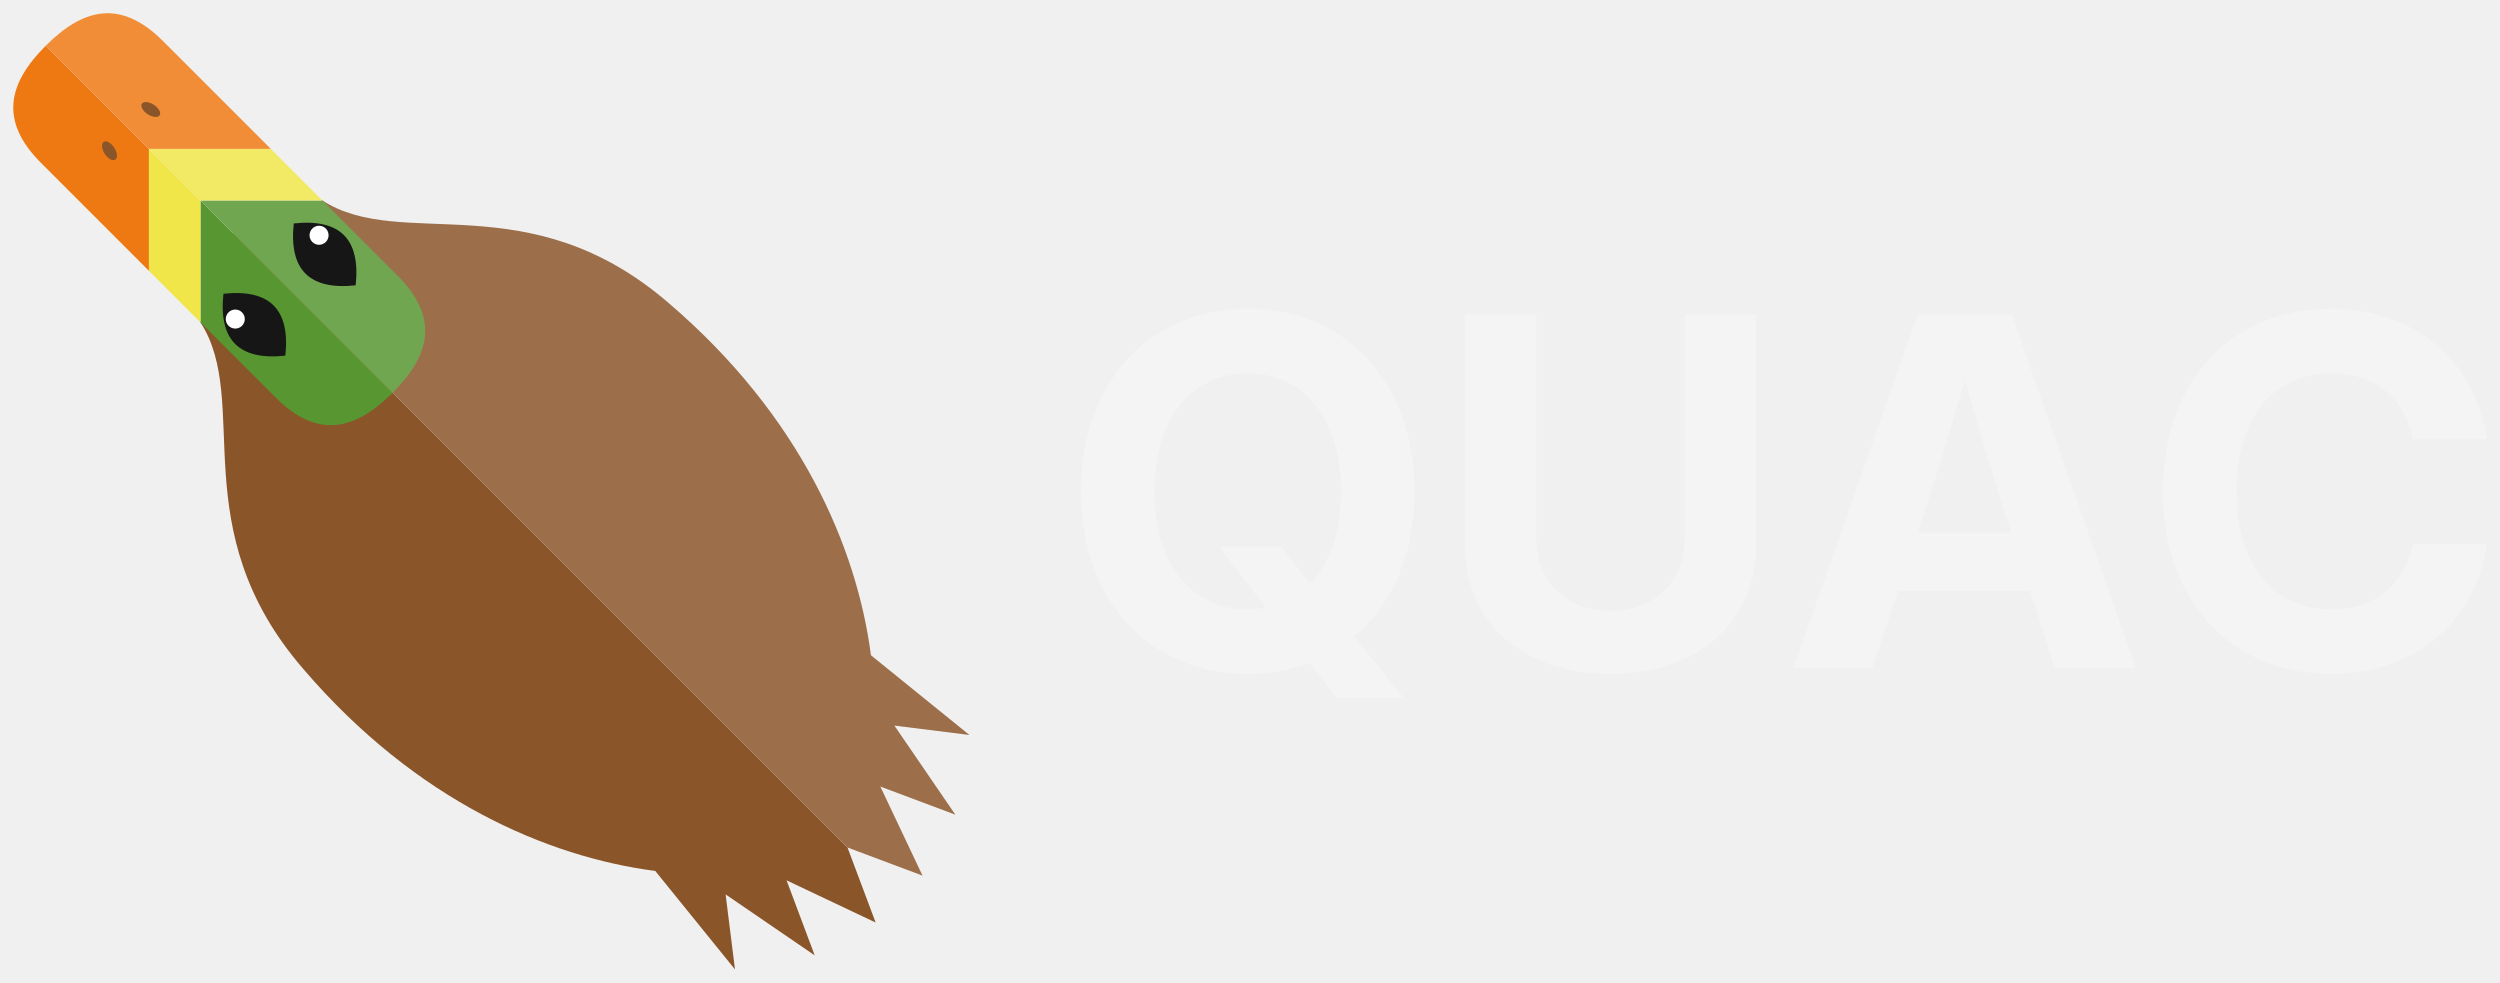
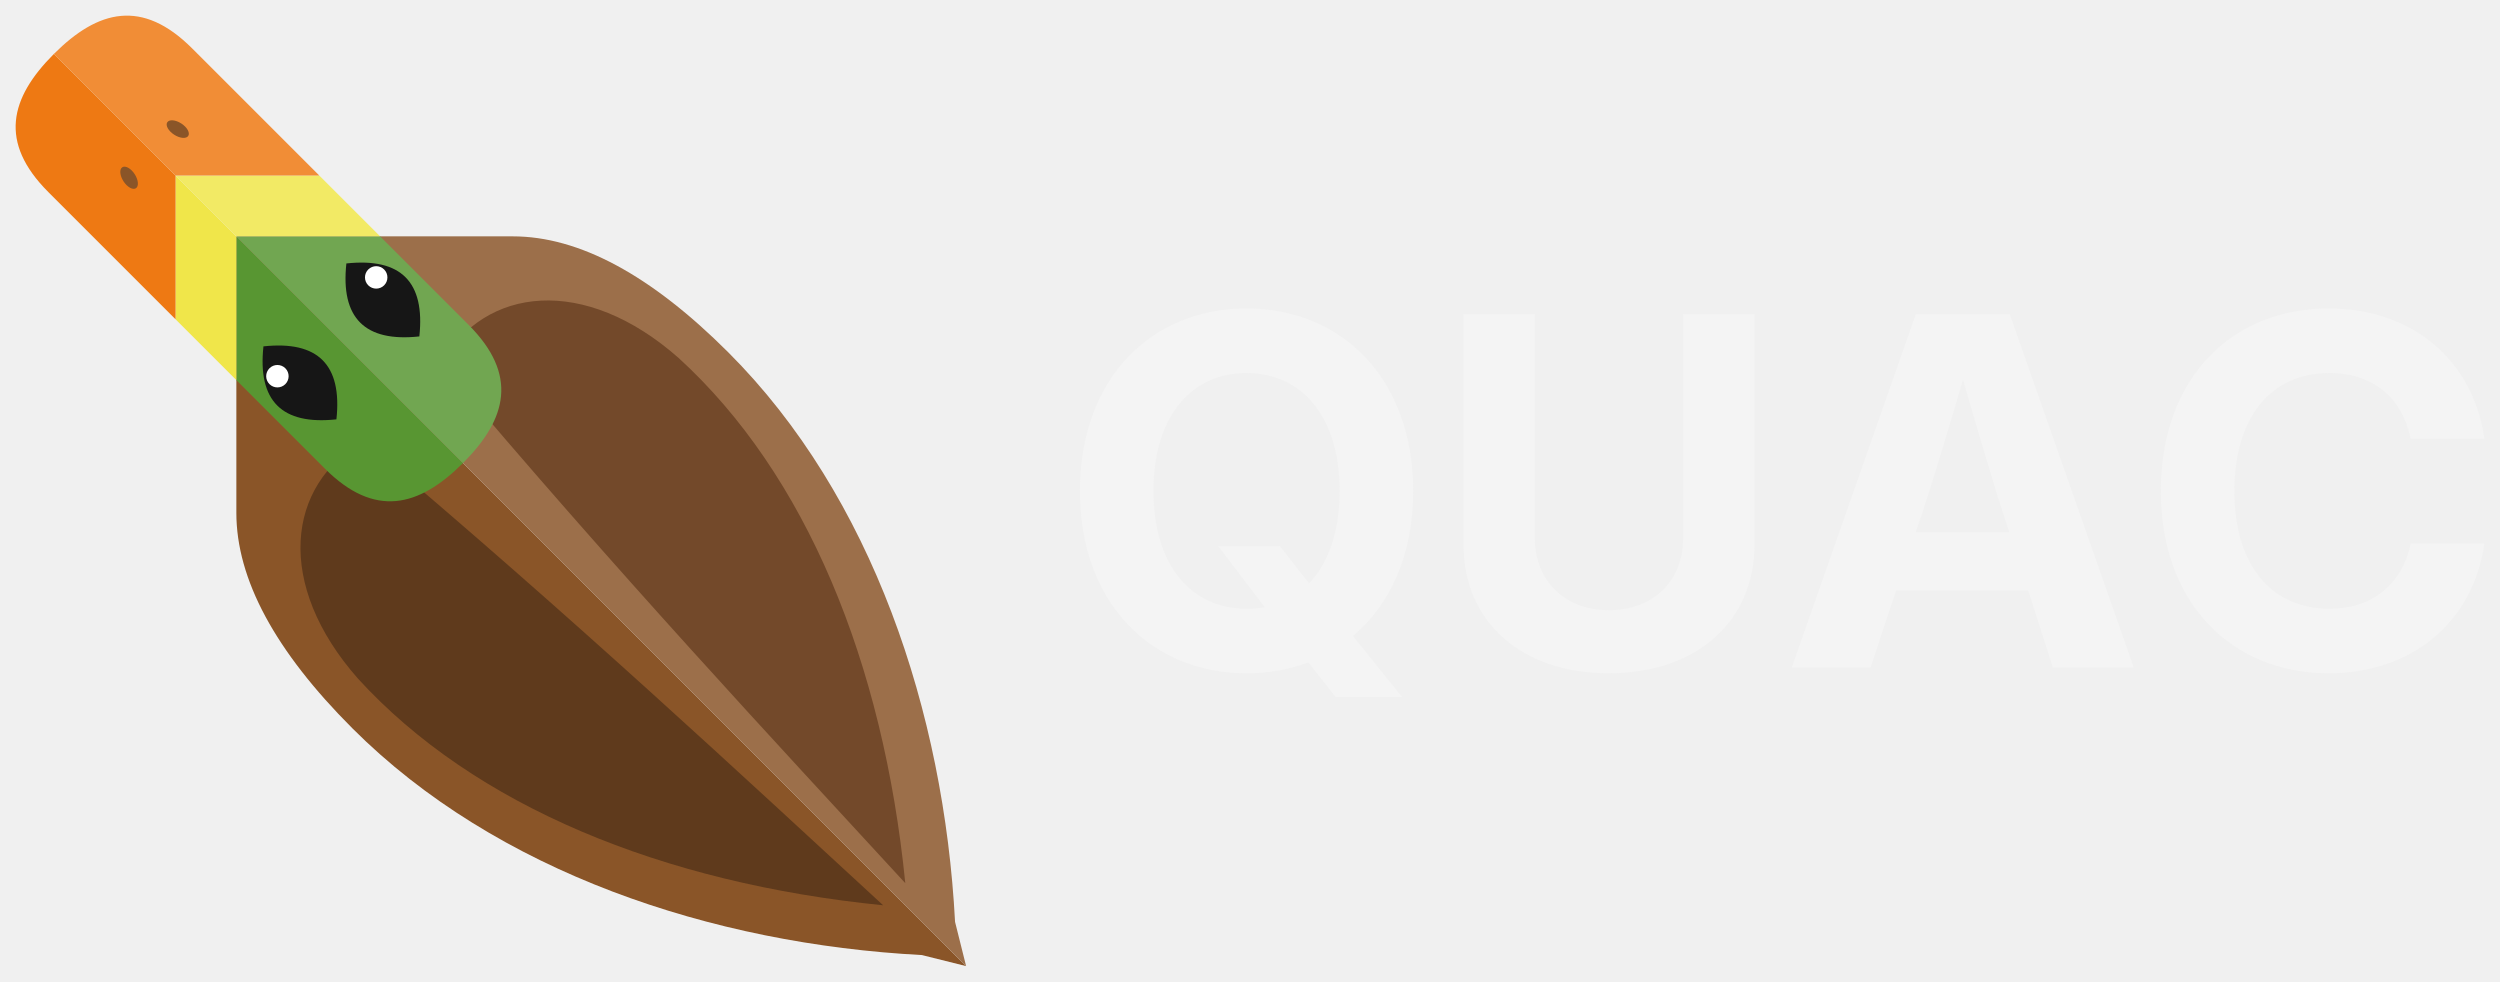
- <svg xmlns="http://www.w3.org/2000/svg" viewBox="0 0 377.017 148.196" role="img" aria-labelledby="t">
+ <svg xmlns="http://www.w3.org/2000/svg" viewBox="0 0 319.758 125.569" role="img" aria-labelledby="t">
  <g transform="translate(6.896,6.896) rotate(-45)">
-     <path fill="#8a5528" transform="scale(-1,1)" d="M0,40 L13,46 C16,60 37,66 39,94 C41,120 33,140 23,153 L25,172 L18,163 L15,179 L10,168 L5,182 L0,171 Z" />
-     <path fill="#9c6f4a" d="M0,40 L13,46 C16,60 37,66 39,94 C41,120 33,140 23,153 L25,172 L18,163 L15,179 L10,168 L5,182 L0,171 Z" />
+     <path fill="#8a5528" transform="scale(-1,1)" d="M0,33 L25,58 C31,64 34,74 34,88 C34,114 21,140 3,160 L0,165 Z" />
+     <path fill="#9c6f4a" d="M0,33 L25,58 C31,64 34,74 34,88 C34,114 21,140 3,160 L0,165 Z" />
+     <path fill="#5f3a1c" transform="scale(-1,1)" d="M7,63 C18,60 28,68 29,84 C30,106 20,130 2,152 C3,128 4,98 7,63 Z" />
+     <path fill="#73492a" d="M7,63 C18,60 28,68 29,84 C30,106 20,130 2,152 C3,128 4,98 7,63 Z" />
    <path fill="#589632" transform="scale(-1,1)" d="M0,33 L13,46 L13,62 C13,71 8,74 0,74 Z" />
    <path fill="#71a651" d="M0,33 L13,46 L13,62 C13,71 8,74 0,74 Z" />
    <path fill="#f0e64a" transform="scale(-1,1)" d="M0,22 L13,35 L13,46 L0,33 Z" />
    <path fill="#f2ea65" d="M0,22 L13,35 L13,46 L0,33 Z" />
    <path fill="#ee7913" transform="scale(-1,1)" d="M0,0 C8,0 13,3 13,12 L13,35 L0,22 Z" />
    <path fill="#f18d36" d="M0,0 C8,0 13,3 13,12 L13,35 L0,22 Z" />
    <g>
      <ellipse fill="#8a5528" cx="4.4" cy="18" rx="0.85" ry="1.6" transform="rotate(-12 4.4 18)" />
    </g>
    <g transform="scale(-1,1)">
      <ellipse fill="#8a5528" cx="4.4" cy="18" rx="0.85" ry="1.6" transform="rotate(-12 4.4 18)" />
    </g>
    <path fill="#161616" transform="scale(-1,1)" d="M7.5,45.4 Q15.7,52 7.5,58.6 Q-0.7,52 7.5,45.4 Z" />
    <circle fill="#ffffff" transform="scale(-1,1)" cx="8.935" cy="49.36" r="1.435" />
    <path fill="#161616" d="M7.5,45.4 Q15.7,52 7.5,58.6 Q-0.7,52 7.5,45.4 Z" />
    <circle fill="#ffffff" cx="8.935" cy="49.36" r="1.435" />
  </g>
-   <path fill="#f4f4f4" transform="translate(160.760,100.773)" d="M27.391 0.859C30.721 0.859 33.872 0.286 36.737 -0.788L40.854 4.44H50.88L43.468 -4.762C49.09 -9.489 52.563 -17.044 52.563 -26.639C52.563 -43.647 41.749 -54.21 27.391 -54.21C13.033 -54.21 2.256 -43.647 2.256 -26.639C2.256 -9.739 13.033 0.859 27.391 0.859ZM23.131 -18.333 30.148 -9.13C29.253 -8.951 28.358 -8.88 27.391 -8.88C19.156 -8.88 13.356 -15.325 13.356 -26.639C13.356 -38.026 19.156 -44.471 27.391 -44.471C35.627 -44.471 41.463 -38.026 41.463 -26.639C41.463 -20.481 39.744 -15.755 36.844 -12.711L32.44 -18.333ZM82.101 0.859C95.421 0.859 104.086 -7.054 104.086 -18.583V-53.351H93.308V-19.478C93.308 -13.177 88.904 -8.665 82.101 -8.665C75.334 -8.665 70.93 -13.212 70.93 -19.478V-53.351H60.152V-18.583C60.152 -7.018 68.781 0.859 82.101 0.859ZM109.706 0.0H121.593L125.46 -11.637H145.404L149.128 0.0H161.338L142.611 -53.351H128.432ZM128.432 -20.445 130.258 -25.959C131.977 -31.402 133.624 -36.844 135.558 -43.468C137.455 -36.844 139.102 -31.402 140.75 -25.959L142.54 -20.445ZM190.769 0.859C203.265 0.859 212.574 -6.839 214.257 -18.726H203.158C201.797 -12.46 197.214 -8.88 190.912 -8.88C181.817 -8.88 176.518 -15.79 176.518 -26.639C176.518 -37.56 181.853 -44.471 190.912 -44.471C197.25 -44.471 201.868 -40.854 203.122 -34.553H214.257C212.574 -46.476 203.265 -54.21 190.769 -54.21C176.088 -54.21 165.418 -43.683 165.418 -26.639C165.418 -9.703 176.124 0.859 190.769 0.859Z" />
+   <path fill="#f4f4f4" transform="translate(136.215,85.387)" d="M23.209 0.728C26.031 0.728 28.701 0.243 31.128 -0.667L34.617 3.762H43.111L36.831 -4.035C41.595 -8.04 44.537 -14.441 44.537 -22.572C44.537 -36.983 35.375 -45.933 23.209 -45.933C11.043 -45.933 1.911 -36.983 1.911 -22.572C1.911 -8.252 11.043 0.728 23.209 0.728ZM19.599 -15.533 25.545 -7.736C24.787 -7.585 24.028 -7.524 23.209 -7.524C16.231 -7.524 11.316 -12.985 11.316 -22.572C11.316 -32.22 16.231 -37.681 23.209 -37.681C30.187 -37.681 35.132 -32.22 35.132 -22.572C35.132 -17.354 33.676 -13.349 31.219 -10.77L27.487 -15.533ZM69.566 0.728C80.852 0.728 88.194 -5.977 88.194 -15.746V-45.205H79.062V-16.504C79.062 -11.165 75.33 -7.342 69.566 -7.342C63.832 -7.342 60.1 -11.195 60.1 -16.504V-45.205H50.968V-15.746C50.968 -5.946 58.28 0.728 69.566 0.728ZM92.956 0.0H103.028L106.305 -9.86H123.204L126.359 0.0H136.704L120.837 -45.205H108.823ZM108.823 -17.323 110.37 -21.996C111.826 -26.607 113.222 -31.219 114.86 -36.831C116.468 -31.219 117.864 -26.607 119.259 -21.996L120.776 -17.323ZM161.642 0.728C172.23 0.728 180.118 -5.795 181.544 -15.867H172.139C170.986 -10.558 167.103 -7.524 161.763 -7.524C154.057 -7.524 149.567 -13.379 149.567 -22.572C149.567 -31.825 154.087 -37.681 161.763 -37.681C167.133 -37.681 171.047 -34.617 172.108 -29.277H181.544C180.118 -39.38 172.23 -45.933 161.642 -45.933C149.203 -45.933 140.162 -37.013 140.162 -22.572C140.162 -8.222 149.233 0.728 161.642 0.728Z" />
</svg>
